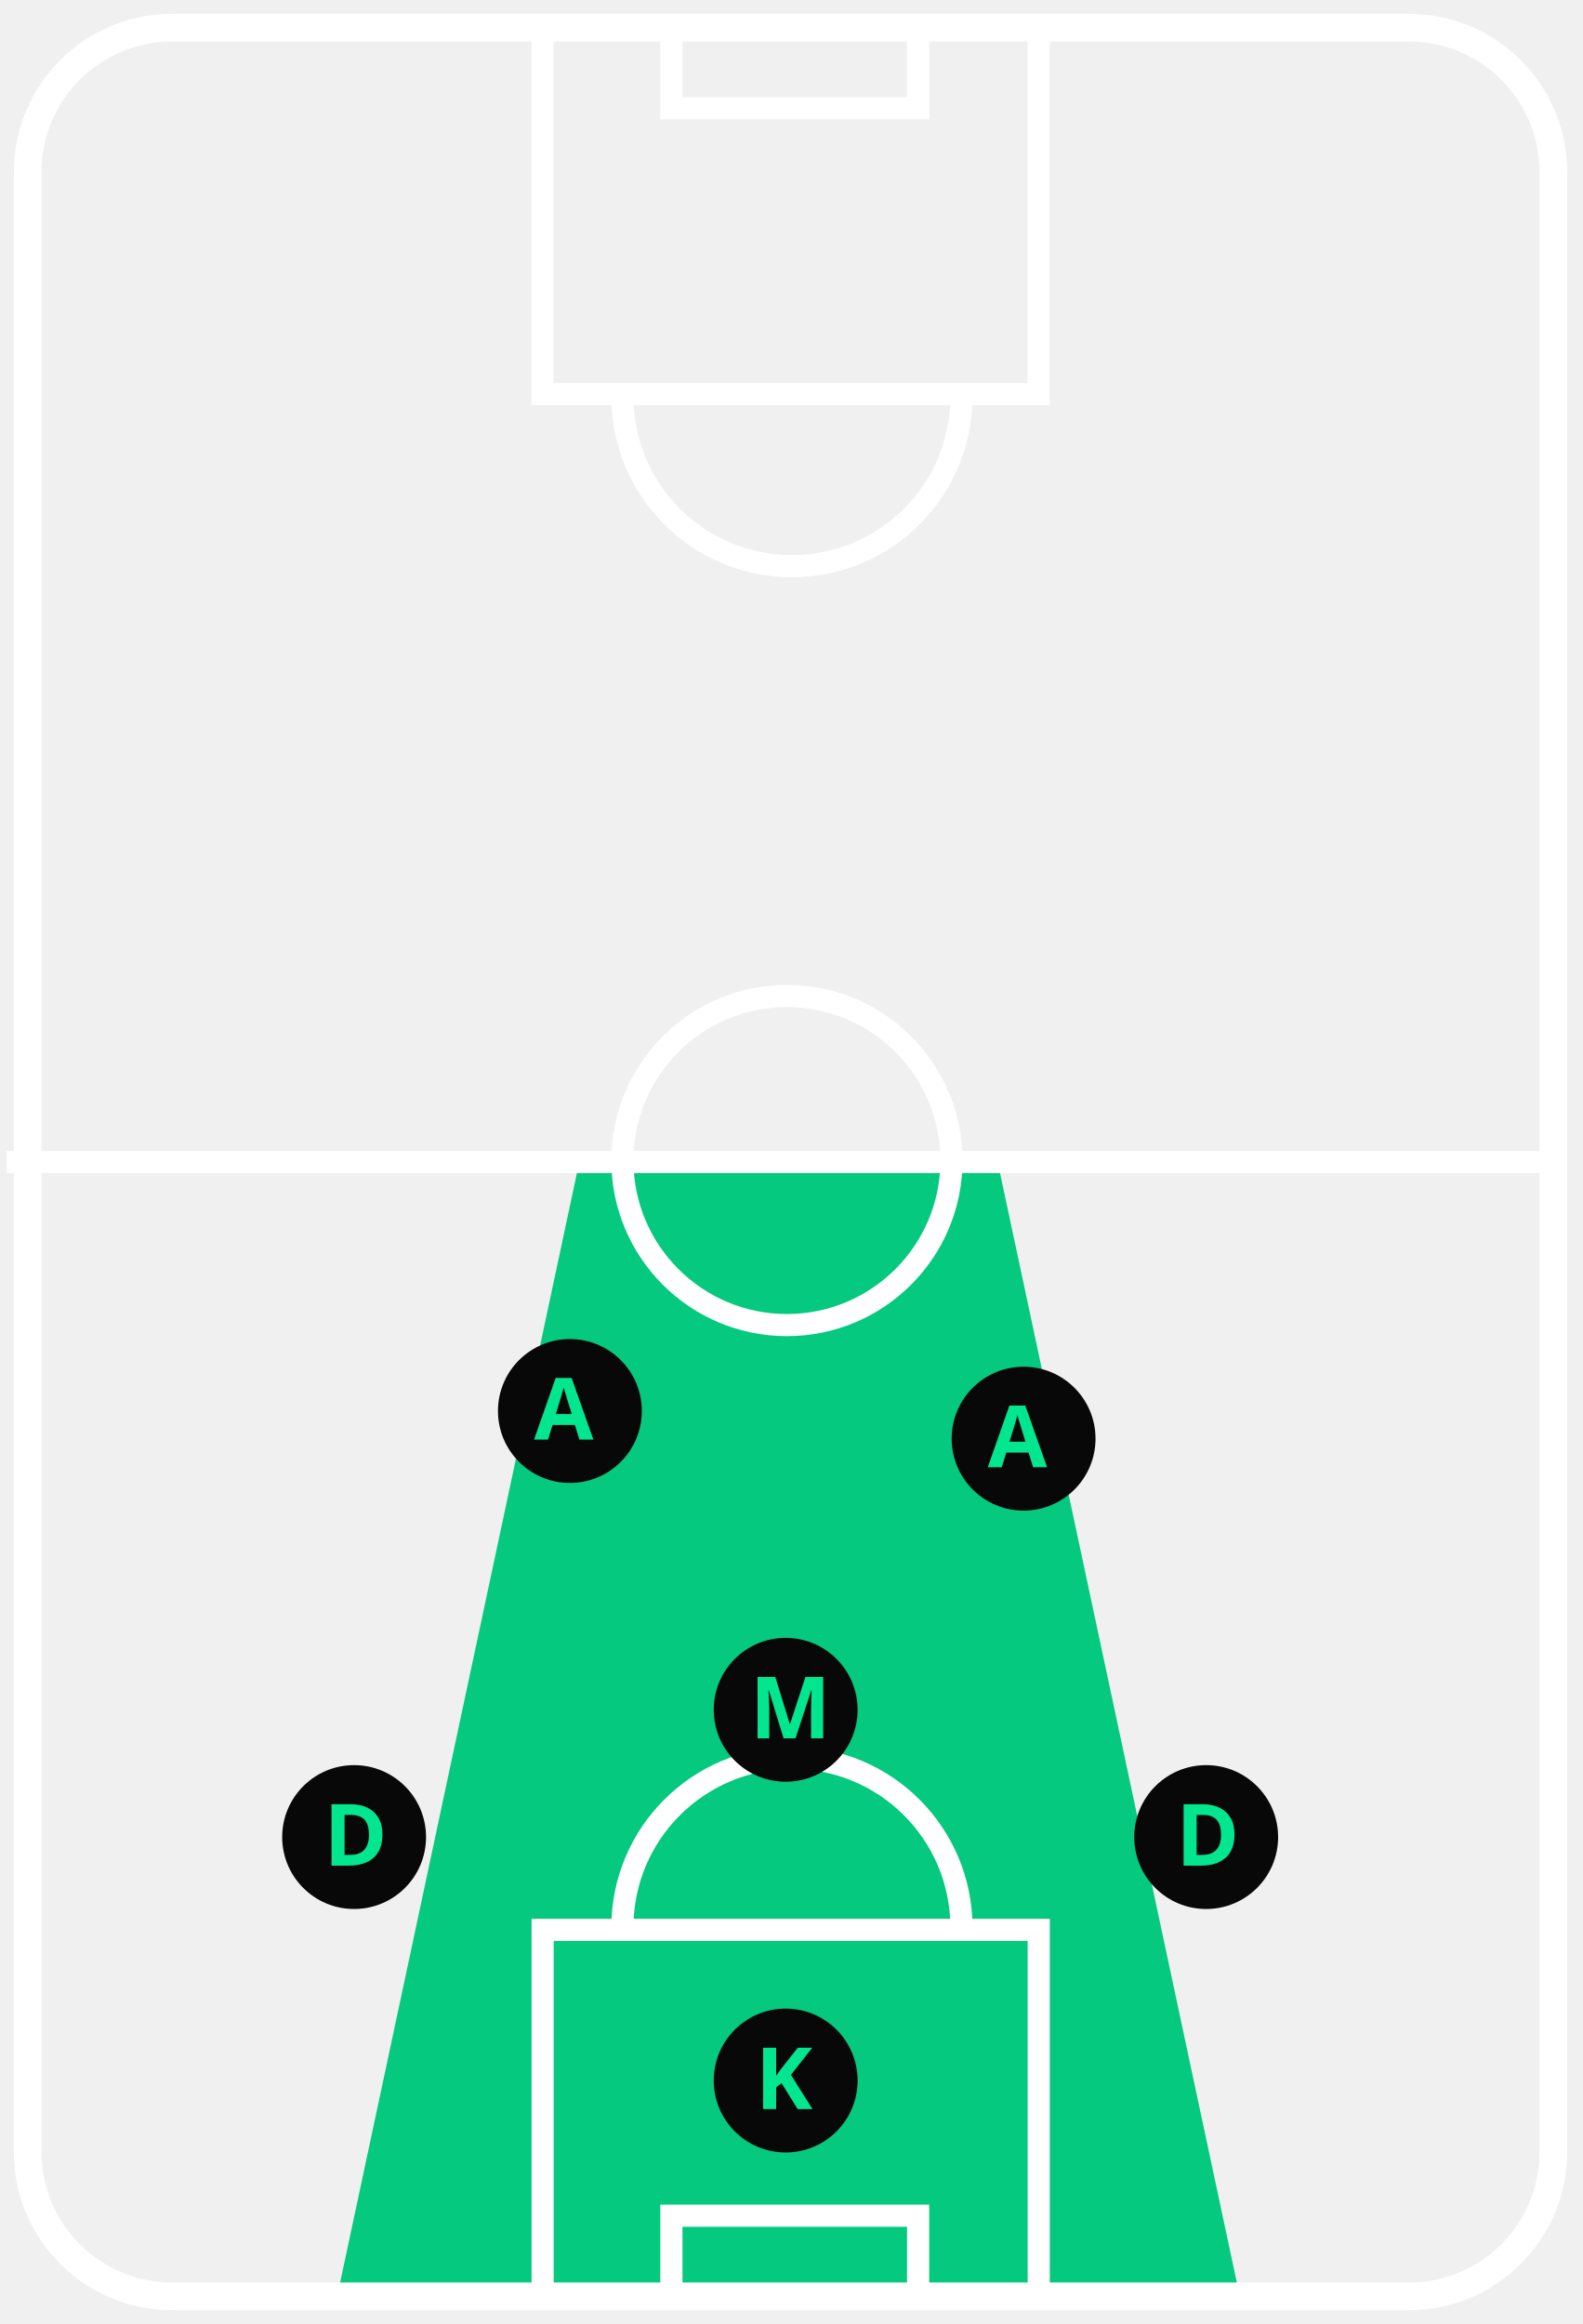
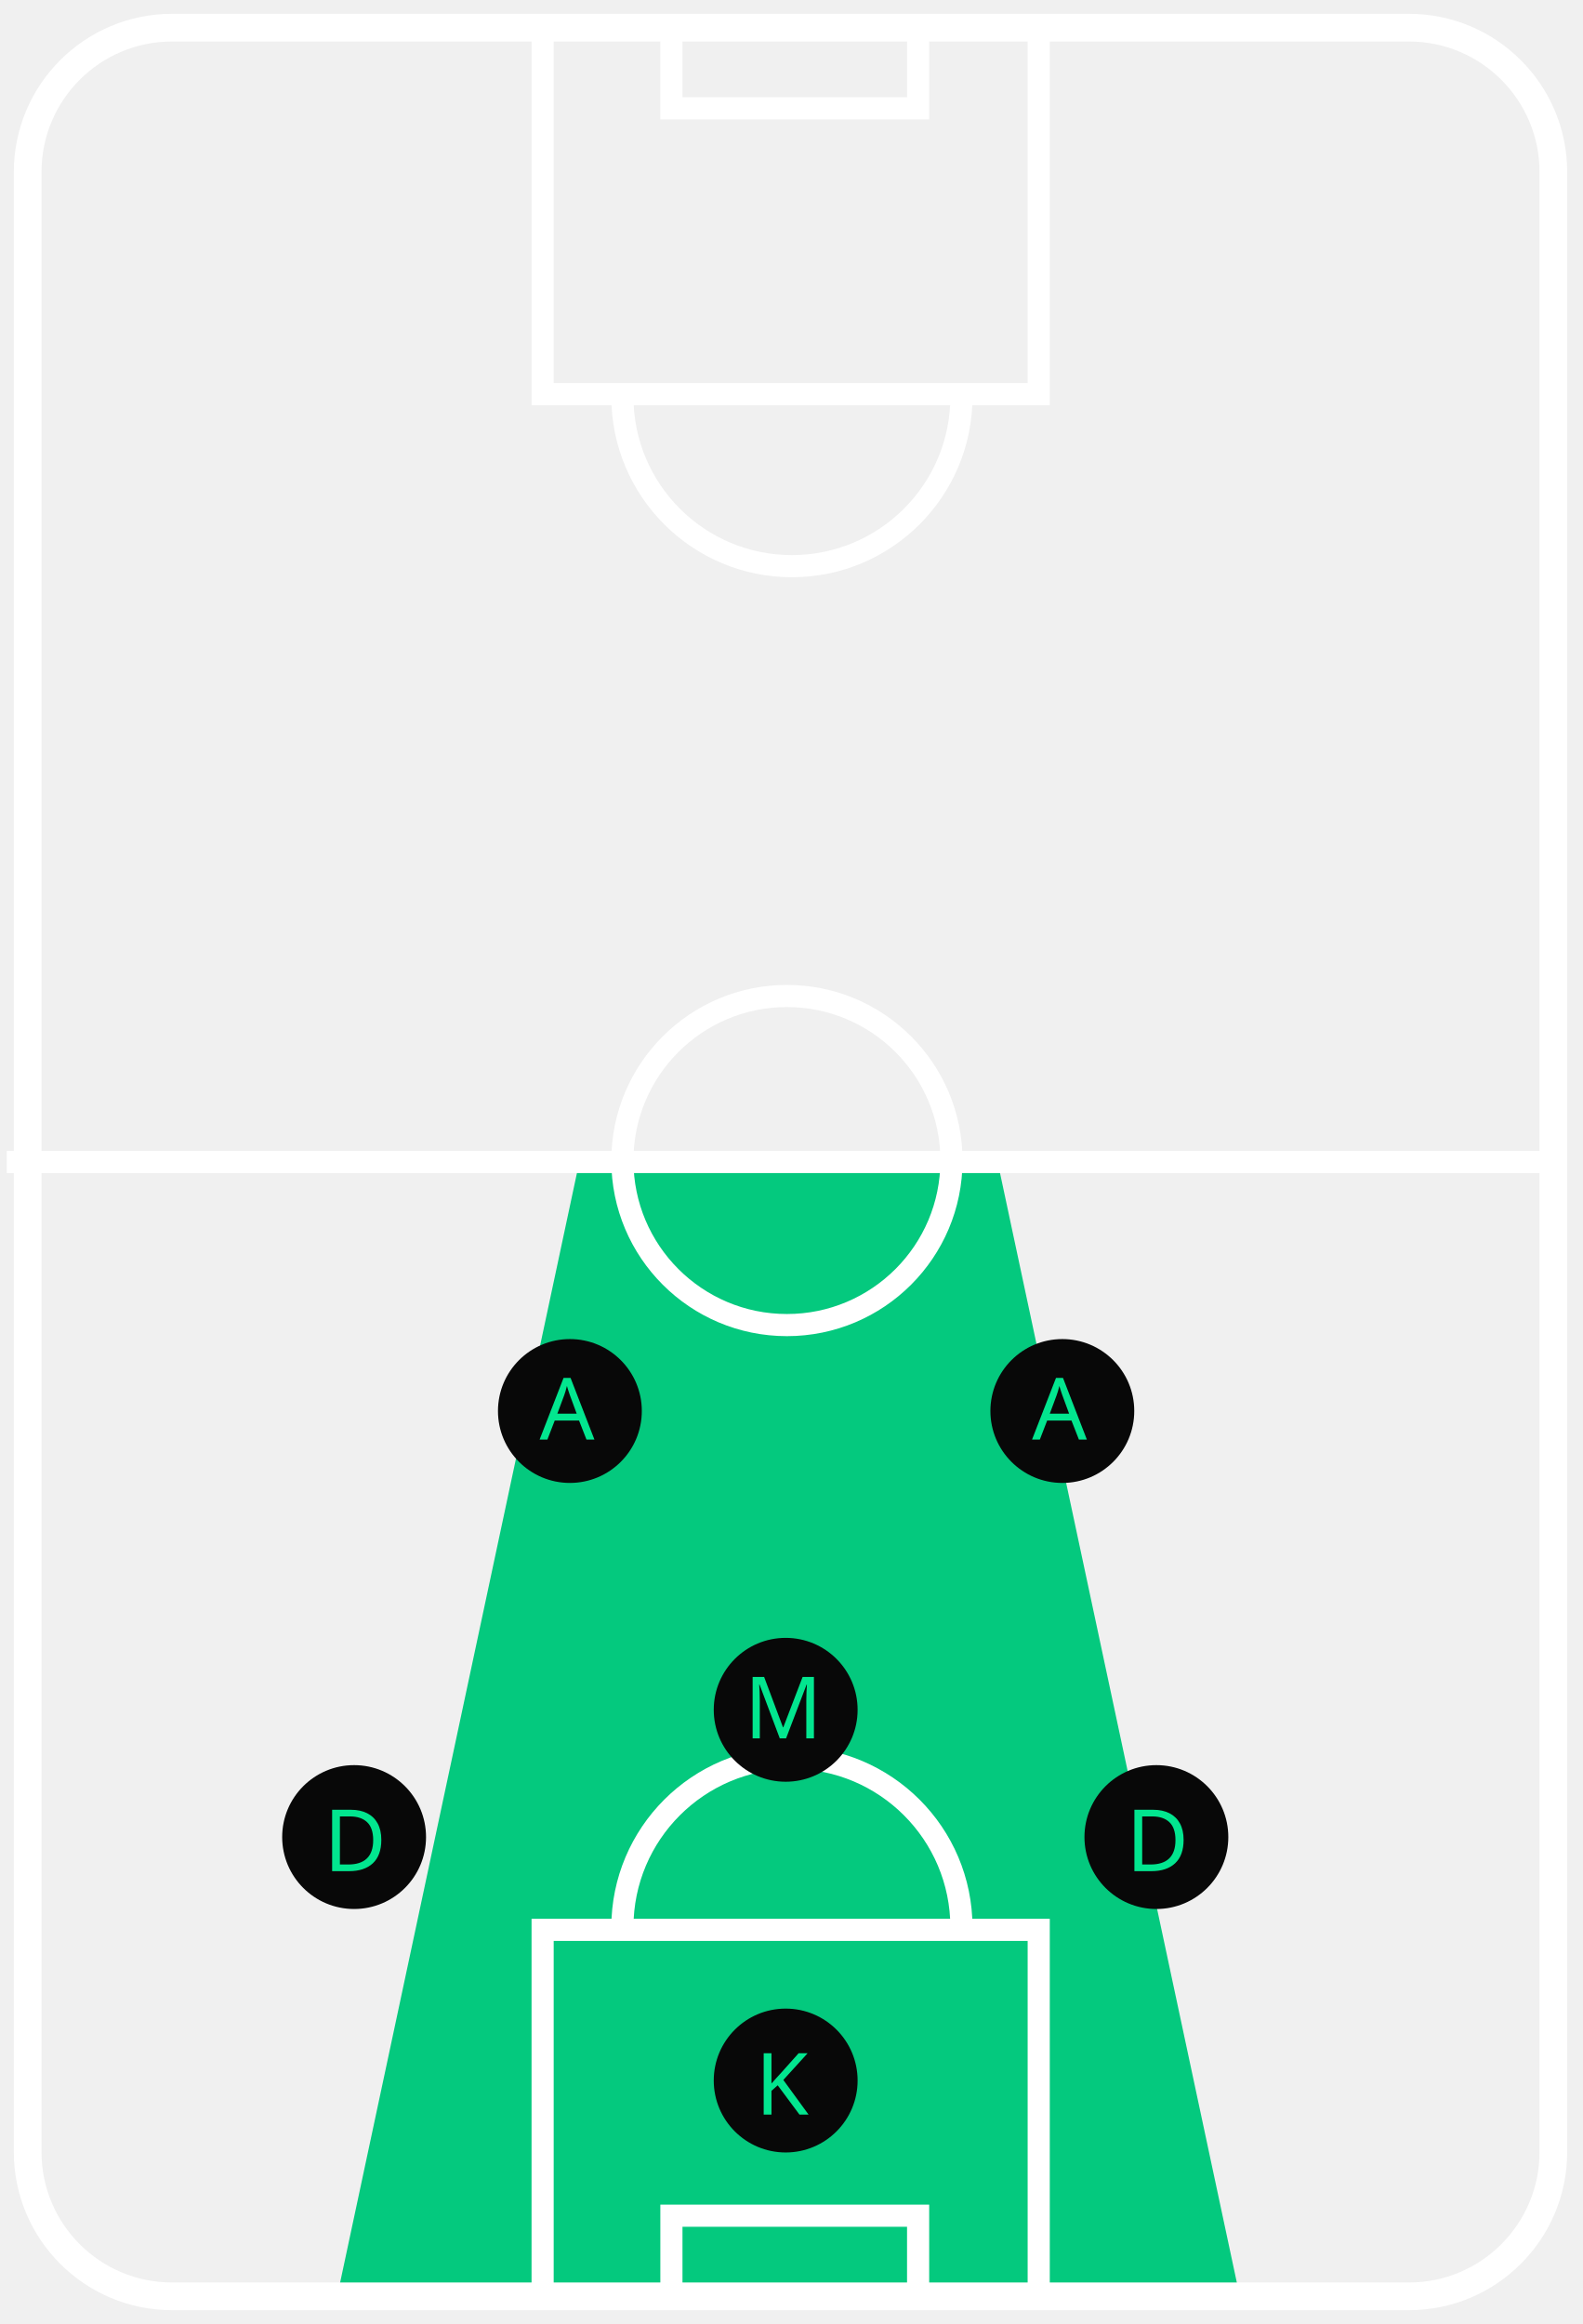
<svg xmlns="http://www.w3.org/2000/svg" width="286px" height="420px" viewBox="0 0 286 420" version="1.1">
  <defs />
  <g id="SEQUENCE" stroke="none" stroke-width="1" fill="none" fill-rule="evenodd">
    <g id="DEFENDING-4" transform="translate(-17, -59)">
      <g id="LAYOUT" transform="translate(20, 64)">
        <path d="M139.817,409.666 L139.817,409.72 L58,409.72 L101.661,205.174 L139.183,205.055 L139.183,205 L177.339,205.12 L221,409.666 L139.817,409.666 Z" id="DANGER-ZONE-DEFEND-mobile" fill="#04C97E" />
        <g id="FIELD-mobile" stroke="#FFFFFF">
          <rect id="TURF" stroke-width="5" fill-opacity="0" fill="#548420" x="2" y="0" width="275.747" height="410" rx="26.1" />
          <g id="CENTER-LINE" transform="translate(0, 175)" stroke-width="4" stroke-linecap="square">
            <path d="M0.225,30 L277.085,30" id="Line" />
            <ellipse id="Oval-1" cx="139.225" cy="29.736" rx="29.737" ry="29.736" />
          </g>
          <g id="GOAL-BOX-ATTACK" transform="translate(95.06969, 1.351648)" stroke-width="4" stroke-linecap="square">
            <path d="M0,0 L0,64.879 L89.663,64.879 L89.663,0" id="Path-2" />
            <path d="M23.278,-3.55271368e-15 L23.278,13.22 L67.866,13.22 L67.866,-3.55271368e-15" id="Path-3" />
            <path d="M75.695,95.967 C75.695,79.046 61.978,65.33 45.057,65.33 C28.136,65.33 14.418,79.046 14.418,95.967" id="Oval-2" transform="translate(45.05673, 80.64835) scale(1, -1) translate(-45.05673, -80.64835) " />
          </g>
          <g id="GOAL-BOX-DEFENSE" transform="translate(140.0697, 360.6484) scale(1, -1) translate(-140.0697, -360.6484) translate(95.06969, 312.6484)" stroke-width="4" stroke-linecap="square">
            <path d="M0,0 L0,64.879 L89.663,64.879 L89.663,0" id="Path-2" />
            <path d="M23.278,-3.55271368e-15 L23.278,13.22 L67.866,13.22 L67.866,-3.55271368e-15" id="Path-3" />
            <path d="M75.695,95.967 C75.695,79.046 61.978,65.33 45.057,65.33 C28.136,65.33 14.418,79.046 14.418,95.967" id="Oval-2" transform="translate(45.05673, 80.64835) scale(1, -1) translate(-45.05673, -80.64835) " />
          </g>
        </g>
        <g id="PLAYERS" transform="translate(48, 237)">
          <g id="KEEPER-mobile" transform="translate(78, 121)">
-             <g id="PLAYER-mobile" fill="#080808">
-               <ellipse id="Oval-4-Copy-3" cx="13" cy="13" rx="13" ry="13" />
-             </g>
-             <text id="K" font-family="Gotham" font-size="15.525" font-weight="bold" fill="#02E68F">
-               <tspan x="7.526" y="18.158">K</tspan>
+             <ellipse id="PLAYER" fill="#080808" cx="13" cy="13" rx="13" ry="13" />
+             <text id="K" font-family="Graphik" font-size="15.525" font-weight="526" fill="#02E68F">
+               <tspan x="7.526" y="19.158">K</tspan>
            </text>
          </g>
          <g id="MID-mobile" transform="translate(78, 54)">
-             <g id="PLAYER-mobile" fill="#080808">
-               <ellipse id="Oval-4-Copy-3" cx="13" cy="13" rx="13" ry="13" />
-             </g>
-             <text id="M" font-family="Gotham" font-size="15.525" font-weight="bold" fill="#02E68F">
-               <tspan x="6.526" y="18.158">M</tspan>
+             <ellipse id="PLAYER" fill="#080808" cx="13" cy="13" rx="13" ry="13" />
+             <text id="M" font-family="Graphik" font-size="15.525" font-weight="526" fill="#02E68F">
+               <tspan x="5.526" y="18.158">M</tspan>
            </text>
          </g>
-           <g id="DEFENSE-R-mobile" transform="translate(154, 77)">
-             <g id="PLAYER-mobile" fill="#080808">
-               <ellipse id="Oval-4-Copy-3" cx="13" cy="13" rx="13" ry="13" />
-             </g>
-             <text id="D" font-family="Gotham" font-size="15.525" font-weight="bold" fill="#02E68F">
-               <tspan x="7.526" y="18.158">D</tspan>
+           <g id="ATTACKER-mobile" transform="translate(39, 0)">
+             <ellipse id="PLAYER" fill="#080808" cx="13" cy="13" rx="13" ry="13" />
+             <text id="A" font-family="Graphik" font-size="15.525" font-weight="526" fill="#02E68F">
+               <tspan x="7.526" y="18.158">A</tspan>
            </text>
          </g>
-           <g id="ATTACK-R-mobile" transform="translate(121, 5)">
-             <g id="PLAYER-mobile" fill="#080808">
-               <ellipse id="Oval-4-Copy-3" cx="13" cy="13" rx="13" ry="13" />
-             </g>
-             <text id="A" font-family="Gotham" font-size="15.525" font-weight="bold" fill="#02E68F">
-               <tspan x="6.526" y="18.158">A</tspan>
+           <g id="ATTACKER-mobile-Copy" transform="translate(128, 0)">
+             <ellipse id="PLAYER" fill="#080808" cx="13" cy="13" rx="13" ry="13" />
+             <text id="A" font-family="Graphik" font-size="15.525" font-weight="526" fill="#02E68F">
+               <tspan x="7.526" y="18.158">A</tspan>
            </text>
          </g>
-           <g id="ATTACK-L-mobile" transform="translate(39, 0)">
-             <g id="PLAYER-mobile" fill="#080808">
-               <ellipse id="Oval-4-Copy-3" cx="13" cy="13" rx="13" ry="13" />
-             </g>
-             <text id="A" font-family="Gotham" font-size="15.525" font-weight="bold" fill="#02E68F">
-               <tspan x="6.526" y="18.158">A</tspan>
+           <g id="DEFENDER-mobile" transform="translate(0, 77)">
+             <ellipse id="PLAYER" fill="#080808" cx="13" cy="13" rx="13" ry="13" />
+             <text id="D" font-family="Graphik" font-size="15.525" font-weight="526" fill="#02E68F">
+               <tspan x="7.526" y="19.158">D</tspan>
            </text>
          </g>
-           <g id="DEFENSE-L-mobile" transform="translate(0, 77)">
-             <g id="PLAYER-mobile" fill="#080808">
-               <ellipse id="Oval-4-Copy-3" cx="13" cy="13" rx="13" ry="13" />
-             </g>
-             <text id="D" font-family="Gotham" font-size="15.525" font-weight="bold" fill="#02E68F">
-               <tspan x="7.526" y="18.158">D</tspan>
+           <g id="DEFENDER-mobile-Copy" transform="translate(145, 77)">
+             <ellipse id="PLAYER" fill="#080808" cx="13" cy="13" rx="13" ry="13" />
+             <text id="D" font-family="Graphik" font-size="15.525" font-weight="526" fill="#02E68F">
+               <tspan x="7.526" y="19.158">D</tspan>
            </text>
          </g>
        </g>
      </g>
    </g>
  </g>
</svg>
